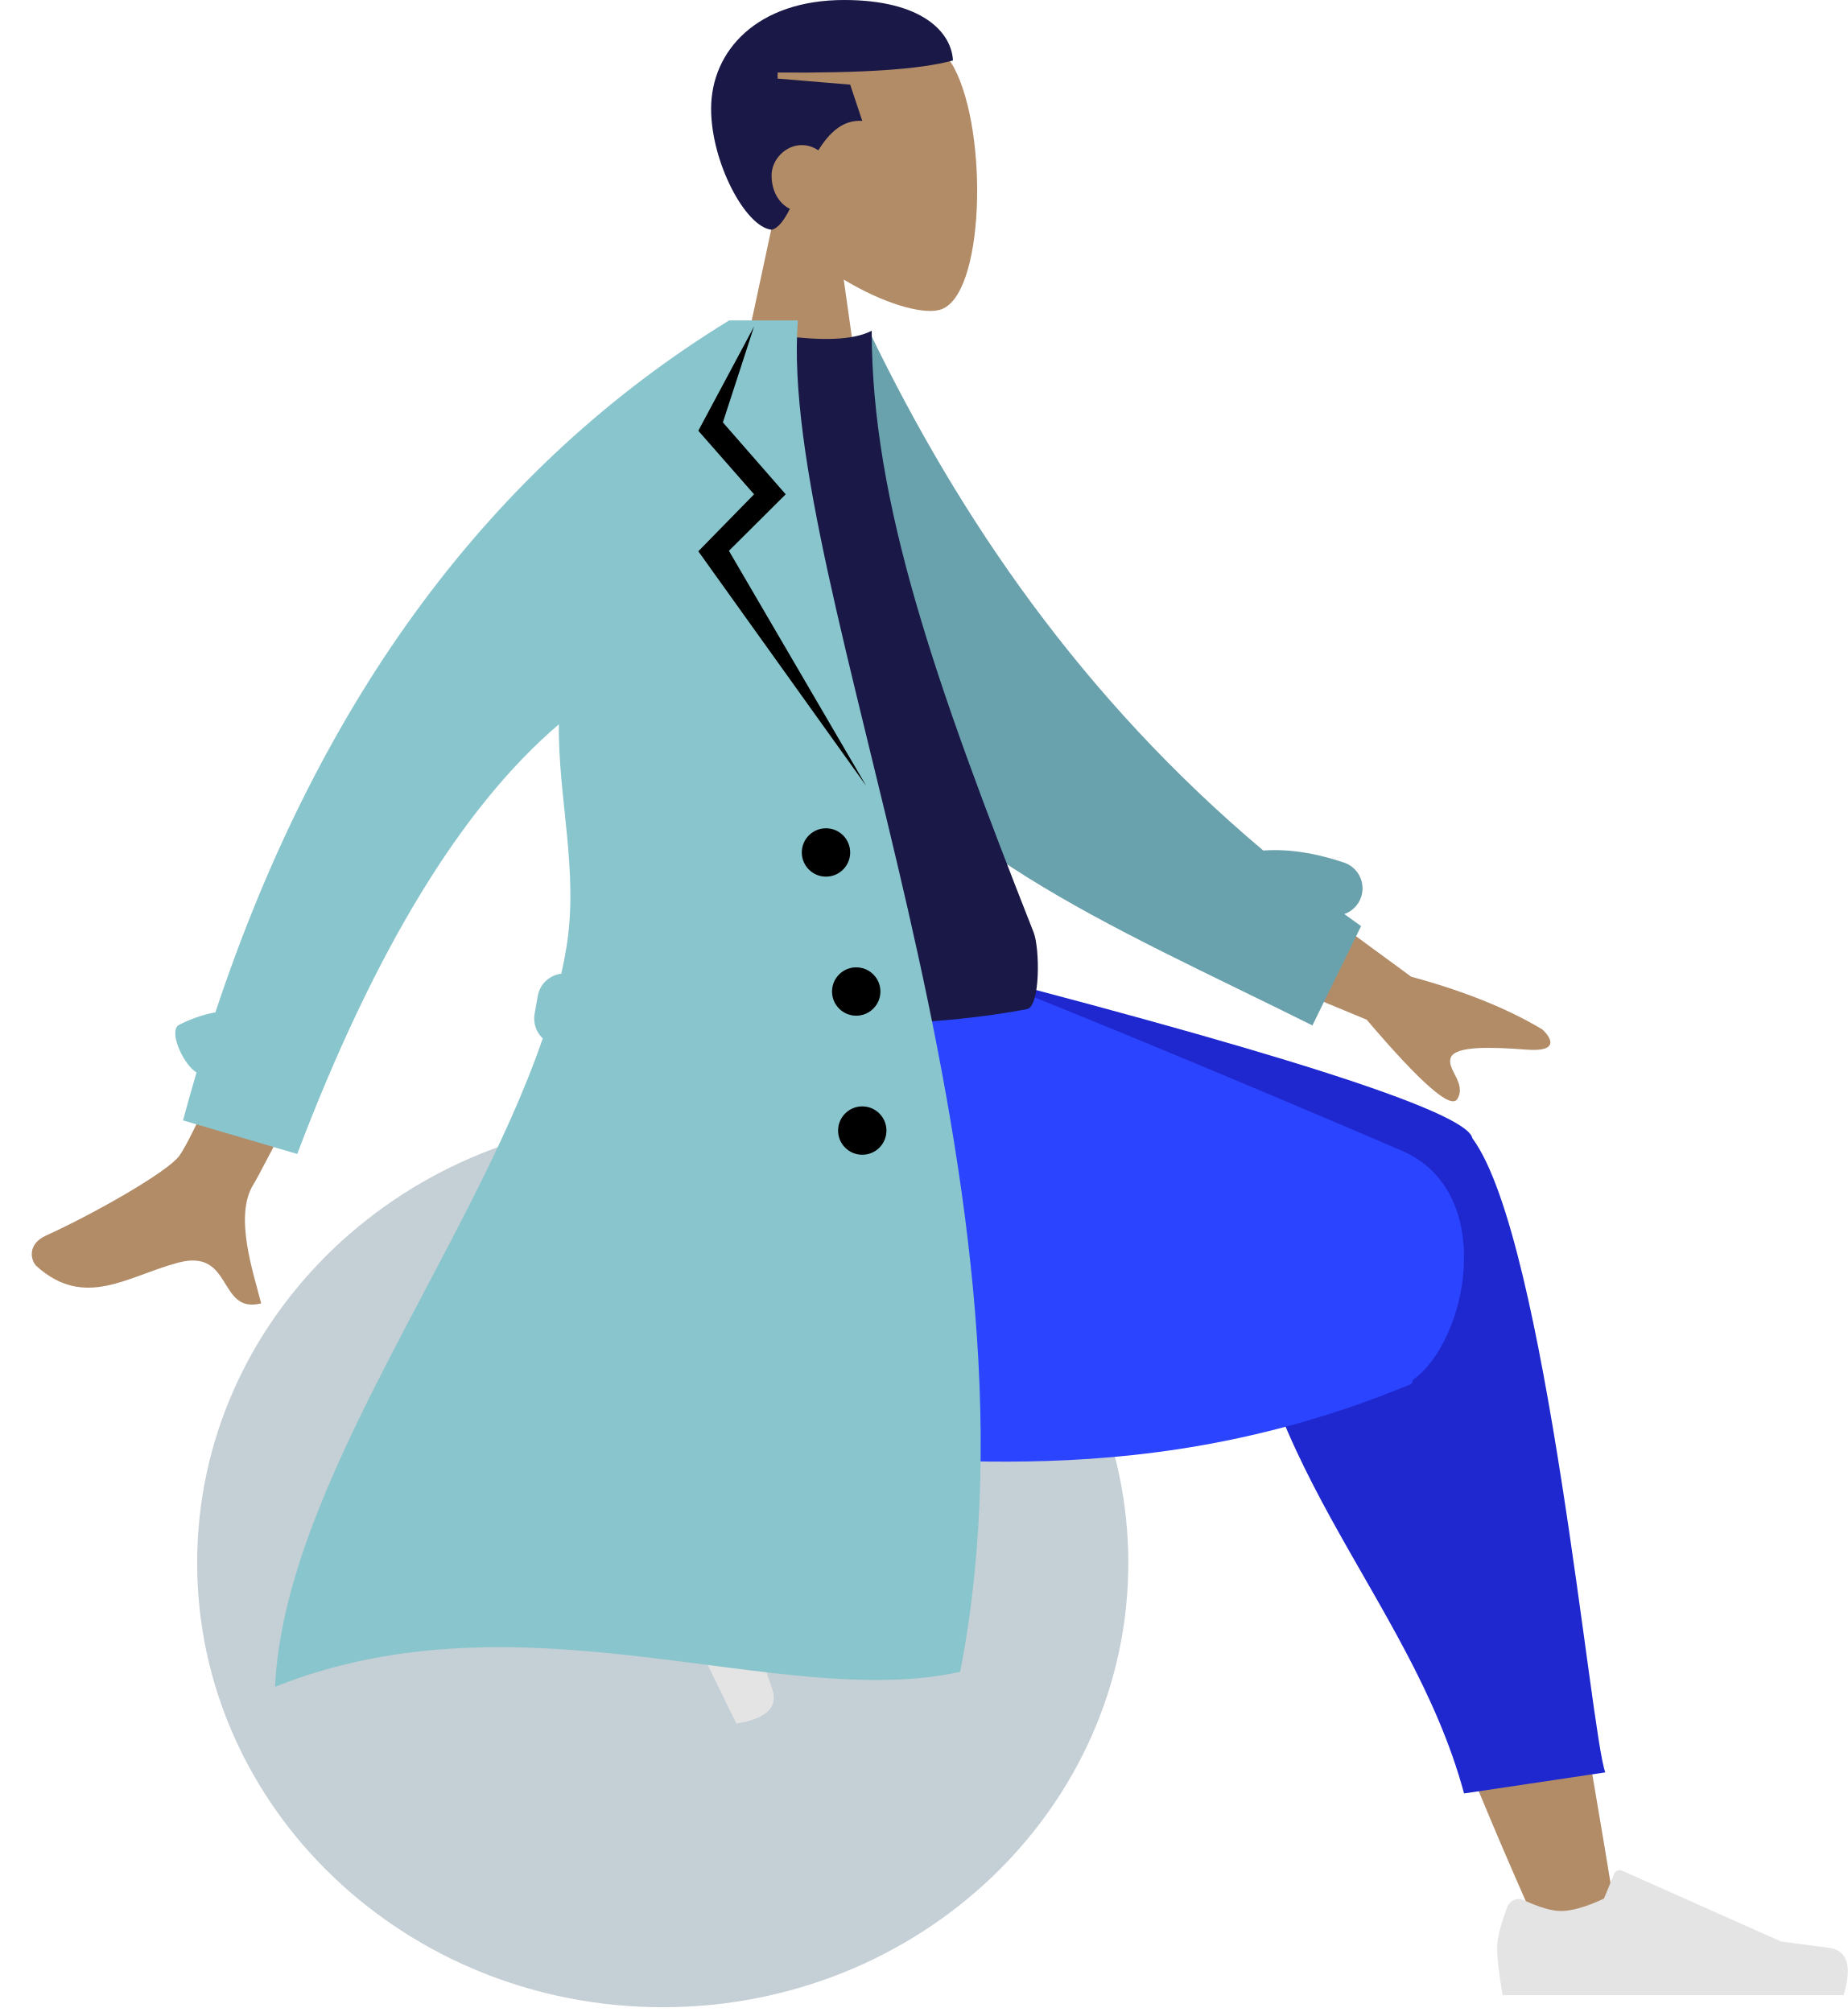
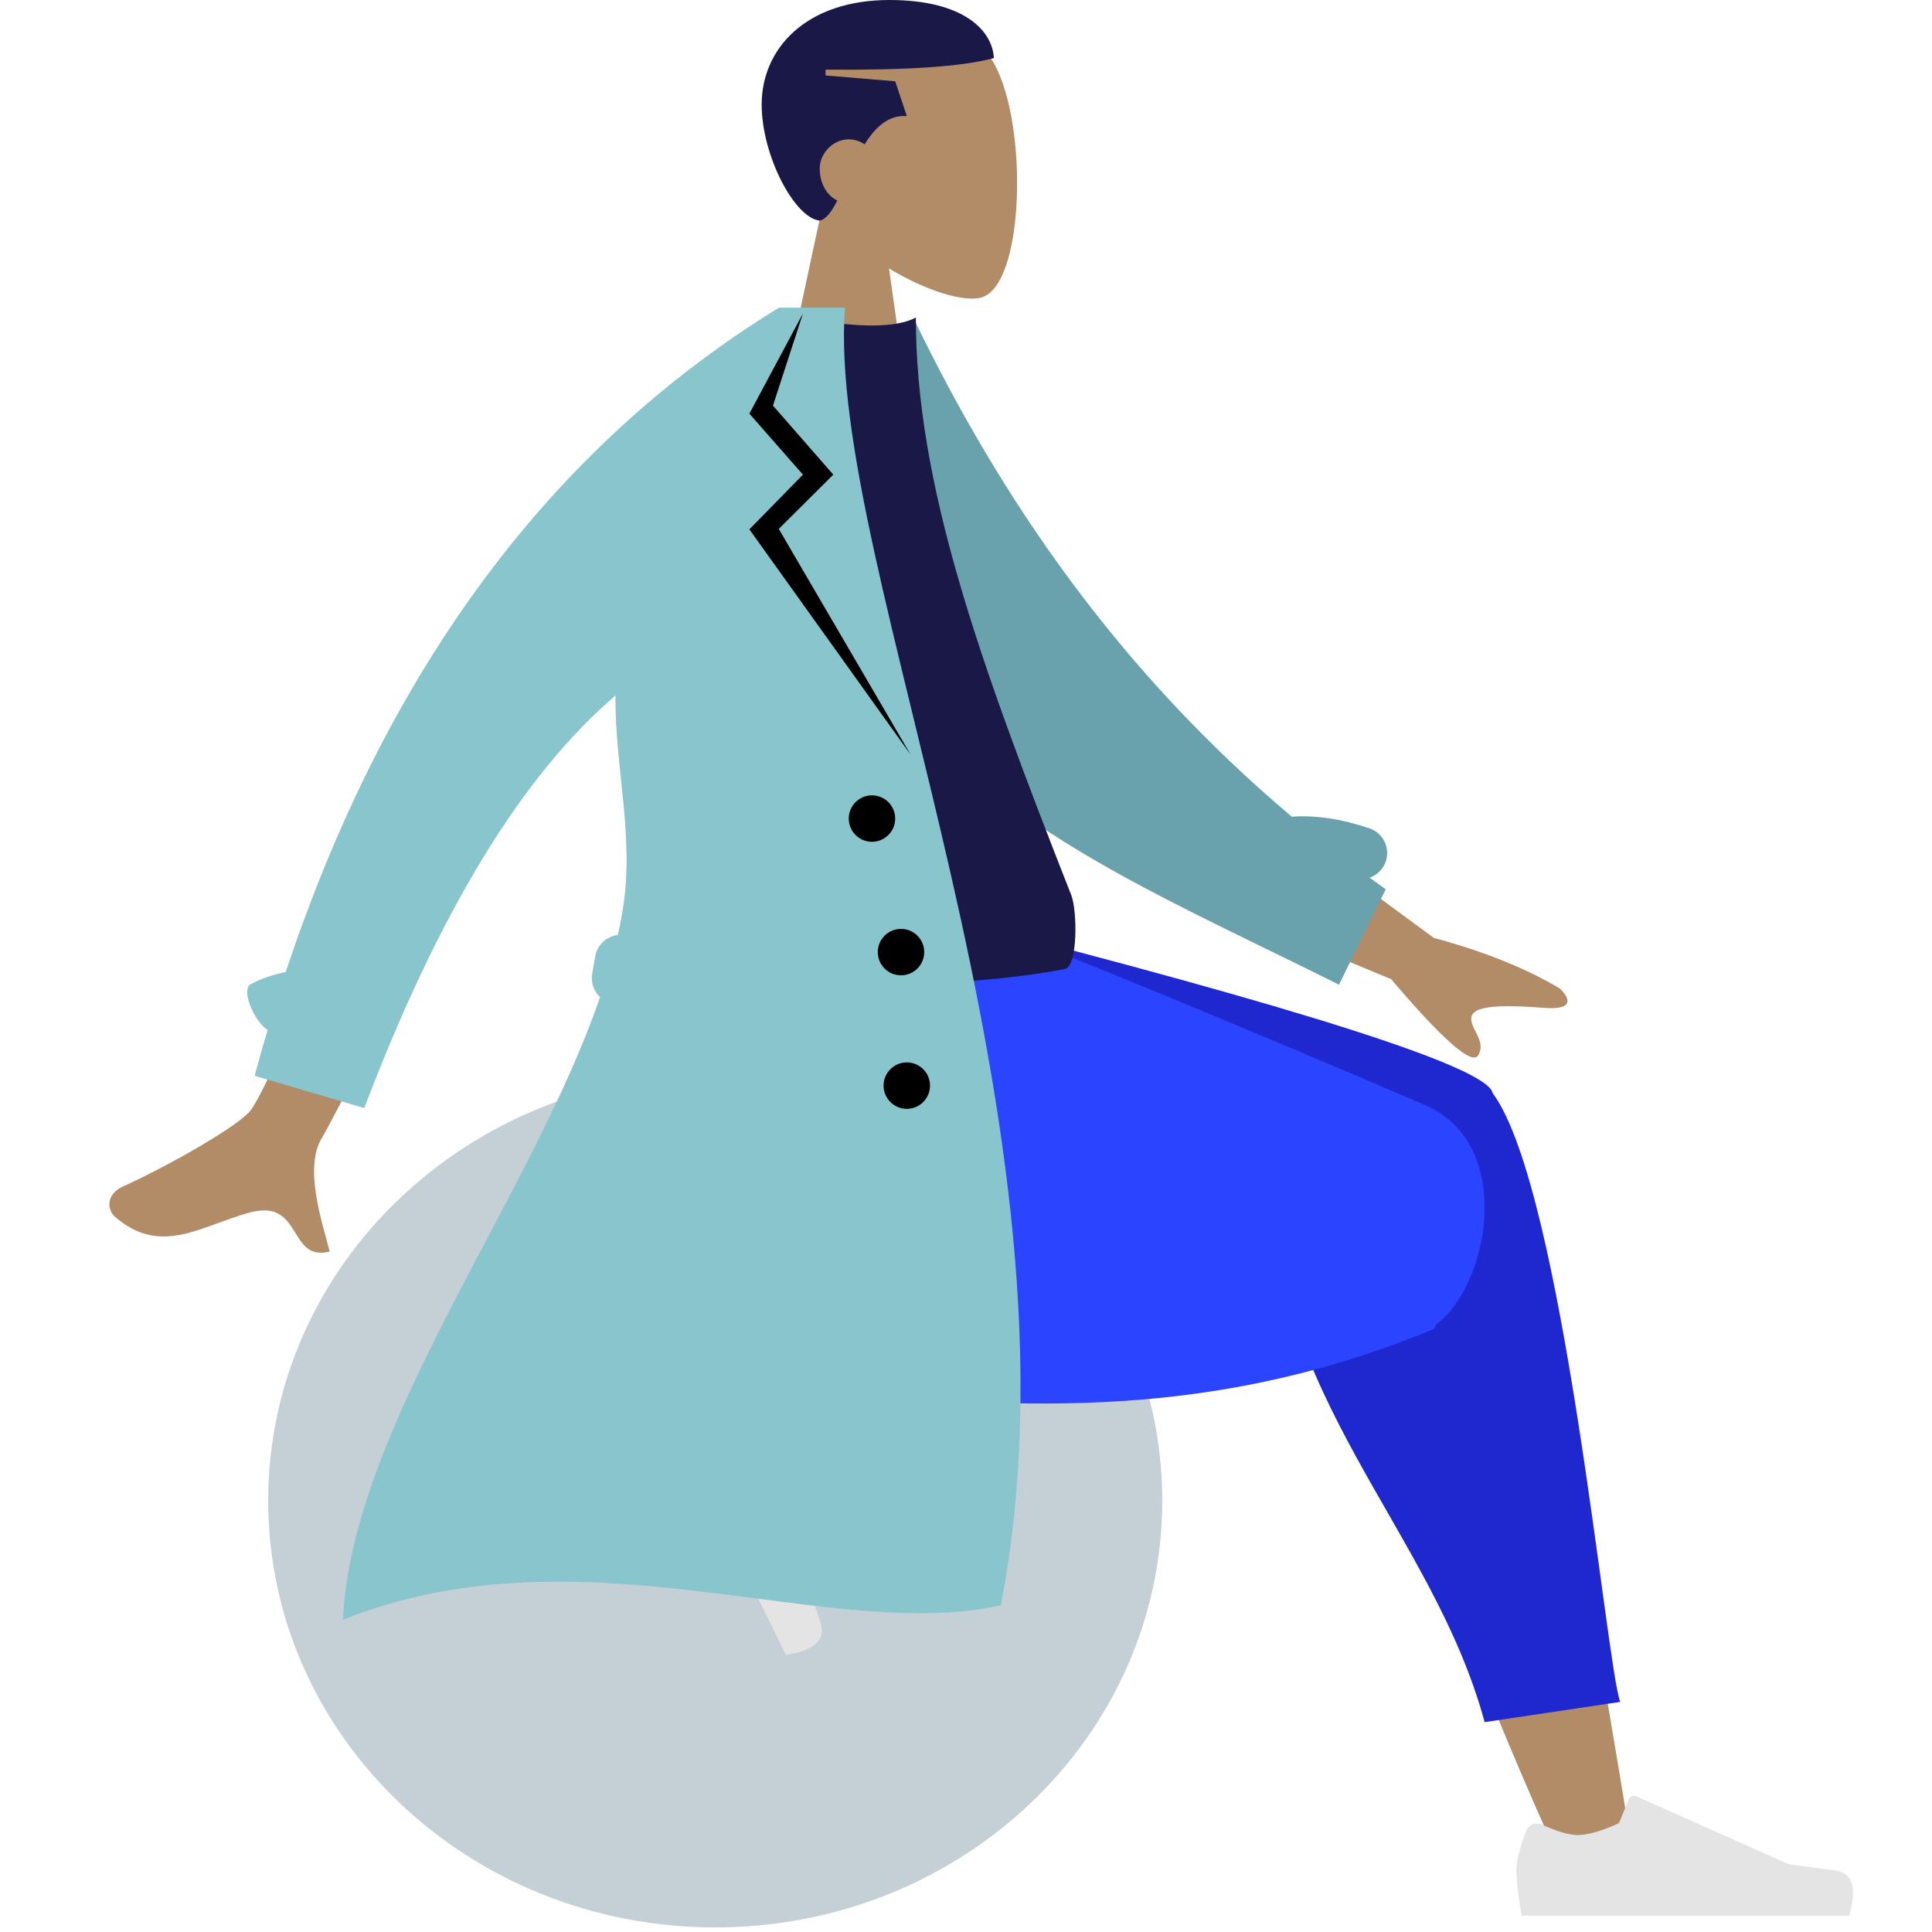
- <svg xmlns="http://www.w3.org/2000/svg" viewBox="0 0 371 404" fill="none">
+ <svg xmlns="http://www.w3.org/2000/svg" height="30" width="30" viewBox="0 0 371 404" fill="none">
  <path fillRule="evenodd" clipRule="evenodd" d="M155.231 44.298C149.637 37.732 145.851 29.685 146.484 20.668C148.307 -5.311 184.471 0.404 191.506 13.516C198.541 26.628 197.705 59.889 188.613 62.232C184.987 63.167 177.263 60.877 169.402 56.139L174.337 91.048H145.201L155.231 44.298Z" fill="#B28B67" />
  <path fillRule="evenodd" clipRule="evenodd" d="M164.297 30.188C163.344 29.533 162.206 29.135 160.983 29.135C157.631 29.135 154.913 32.125 154.913 35.205C154.913 38.41 156.427 40.888 158.588 41.939C157.433 44.196 156.273 45.834 154.913 46.131C149.667 45.6 142.773 32.559 142.773 21.852C142.773 10.131 152.099 0 169.481 0C185.104 0 191.027 6.442 191.332 12.14C184.638 13.98 172.94 14.688 156.127 14.568V15.782L170.695 16.996L173.123 24.279C169.26 23.991 166.5 26.641 164.297 30.188Z" fill="#191847" />
  <path d="M133.061 403.04C184.686 403.04 226.537 363.092 226.537 313.813C226.537 264.534 184.686 224.586 133.061 224.586C81.436 224.586 39.585 264.534 39.585 313.813C39.585 363.092 81.436 403.04 133.061 403.04Z" fill="#C5CFD6" />
  <path fillRule="evenodd" clipRule="evenodd" d="M309.706 389.273C294.151 354.847 282.902 324.87 278.387 309.054C270.656 281.973 264.775 258.144 263.288 249.245C259.743 228.024 290.556 226.788 294.629 237.335C300.794 253.297 311.555 305.743 324.486 384.96L309.706 389.273ZM129.284 281.234C143.555 275.593 193.532 257.939 217.635 252.945C224.562 251.51 231.275 250.177 237.587 248.972C256.348 245.391 266.067 279.236 247.999 281.836C203 288.312 139.207 295 133.748 295.751C126.097 296.802 120.315 284.779 129.284 281.234Z" fill="#B28B67" />
  <path fillRule="evenodd" clipRule="evenodd" d="M249.101 239.659L171.908 200.363V191.809H181.088C255.769 210.838 293.931 223.034 295.574 228.395C295.592 228.453 295.608 228.511 295.623 228.568C295.66 228.618 295.697 228.667 295.733 228.717C310.534 249.072 319.397 348.444 322.307 355.885L293.946 360.115C283.098 319.887 248.389 291.862 249.311 243.68C249.062 242.267 248.999 240.927 249.101 239.659Z" fill="#1F28CF" />
  <path fillRule="evenodd" clipRule="evenodd" d="M178.322 262.997C171.259 261.583 164.754 260.321 159.189 259.345C123.239 253.039 112.756 233.795 118.954 191.809H185.191C196.011 194.917 252.242 218.498 281.416 231.04C300.726 239.341 294.639 269.266 283.704 277.053C283.645 277.531 283.448 277.855 283.097 278.001C224.275 302.38 177.741 289.588 162.196 293.676L155.006 270.994L178.322 262.997Z" fill="#2B44FF" />
  <path fillRule="evenodd" clipRule="evenodd" d="M134.163 277.63C130.309 277.998 127.573 278.577 125.955 279.366C123.987 280.326 121.276 282.054 117.821 284.551C118.934 286.833 128.939 307.347 147.836 346.091C153.903 345.112 156.307 342.797 155.049 339.145C153.79 335.494 152.774 332.446 152.002 330.002L150.803 295.179C150.78 294.509 150.218 293.984 149.548 294.007C149.537 294.008 149.525 294.008 149.514 294.009L144.157 294.346C141.113 291.882 139.105 289.653 138.132 287.659C137.342 286.038 136.905 283.482 136.821 279.988L136.821 279.988C136.789 278.648 135.676 277.587 134.336 277.619C134.278 277.621 134.22 277.624 134.163 277.63Z" fill="#E4E4E4" />
  <path fillRule="evenodd" clipRule="evenodd" d="M302.626 382.89C301.268 386.516 300.589 389.228 300.589 391.028C300.589 393.218 300.954 396.412 301.683 400.612C304.223 400.612 327.046 400.612 370.153 400.612C371.933 394.73 370.905 391.554 367.072 391.085C363.238 390.616 360.054 390.192 357.518 389.814L325.694 375.627C325.081 375.354 324.364 375.629 324.091 376.241C324.086 376.252 324.082 376.262 324.077 376.273L322.032 381.235C318.483 382.891 315.599 383.719 313.38 383.719C311.577 383.719 309.088 382.991 305.912 381.535L305.912 381.535C304.693 380.976 303.251 381.511 302.693 382.73C302.669 382.783 302.646 382.836 302.626 382.89Z" fill="#E4E4E4" />
  <path fillRule="evenodd" clipRule="evenodd" d="M244.613 167.688L283.336 196.124C293.839 198.958 302.614 202.484 309.66 206.702C311.325 208.218 313.336 211.29 306.433 210.759C299.53 210.228 292.245 209.98 291.293 212.335C290.34 214.69 294.517 217.505 292.592 220.682C291.308 222.8 285.244 217.49 274.399 204.75L236.052 188.849L244.613 167.688ZM69.375 155.844L90.755 159.715C65.941 208.955 52.651 234.99 50.884 237.82C46.909 244.188 50.922 255.662 52.436 261.714C43.639 263.925 46.89 250.566 35.761 253.538C25.603 256.25 17.066 262.905 7.399 254.3C6.211 253.242 5.296 249.886 9.253 248.088C19.113 243.607 33.651 235.286 35.976 232.113C39.148 227.787 50.281 202.364 69.375 155.844Z" fill="#B28B67" />
  <path fillRule="evenodd" clipRule="evenodd" d="M253.634 170.779C258.616 170.421 264.036 171.246 269.846 173.204C272.705 174.167 274.242 177.266 273.279 180.125C272.719 181.786 271.439 183 269.904 183.538C271.016 184.349 272.138 185.156 273.27 185.958L263.5 205.901C222.392 185.404 183.754 169.951 166.147 136.112C160.238 124.755 162.238 86.177 161.674 72.143L174.657 66.818C192.756 104.229 217.249 140.12 253.634 170.779Z" fill="#69A1AC" />
  <path fillRule="evenodd" clipRule="evenodd" d="M116.065 202.623C154.231 206.815 184.271 206.815 206.186 202.623C208.901 202.103 208.782 190.399 207.523 187.202C187.915 137.423 175.016 100.982 175.016 66.406C171.418 68.286 165.122 68.567 156.127 67.251C131.952 102.882 120.839 143.765 116.065 202.623Z" fill="#191847" />
  <path fillRule="evenodd" clipRule="evenodd" d="M108.974 208.509C107.678 207.289 107.003 205.461 107.335 203.577L107.967 199.991C108.396 197.56 110.37 195.79 112.7 195.514C113.108 193.692 113.459 191.883 113.749 190.087C116.2 174.917 112.013 160.043 112.209 145.436C92.689 162.091 75.177 190.849 59.674 231.712L36.746 224.965C37.621 221.715 38.527 218.505 39.465 215.334C36.818 213.831 33.726 206.94 35.952 205.787C38.25 204.596 40.685 203.758 43.249 203.265C64.272 139.945 98.651 93.637 146.386 64.34H150.609L160.192 64.34C156.127 118.095 212.273 235.455 192.778 335.685C156.743 343.732 105.3 318.695 55.225 338.698C57.088 298.334 94.412 250.916 108.974 208.509V208.509Z" fill="#89C5CC" />
  <path fillRule="evenodd" clipRule="evenodd" d="M151.4 65.555L145.136 84.815L157.749 99.253L146.35 110.6L173.927 157.817L140.204 110.694L151.4 99.253L140.204 86.494L151.4 65.555Z" fill="black" fillOpacity="0.1" />
  <path fillRule="evenodd" clipRule="evenodd" d="M165.838 176.026C163.156 176.026 160.982 173.852 160.982 171.17C160.982 168.489 163.156 166.314 165.838 166.314C168.52 166.314 170.694 168.489 170.694 171.17C170.694 173.852 168.52 176.026 165.838 176.026ZM171.908 203.948C169.226 203.948 167.052 201.774 167.052 199.092C167.052 196.41 169.226 194.236 171.908 194.236C174.59 194.236 176.764 196.41 176.764 199.092C176.764 201.774 174.59 203.948 171.908 203.948ZM173.122 231.869C170.44 231.869 168.266 229.695 168.266 227.013C168.266 224.331 170.44 222.157 173.122 222.157C175.804 222.157 177.978 224.331 177.978 227.013C177.978 229.695 175.804 231.869 173.122 231.869Z" fill="black" fillOpacity="0.4" />
</svg>
